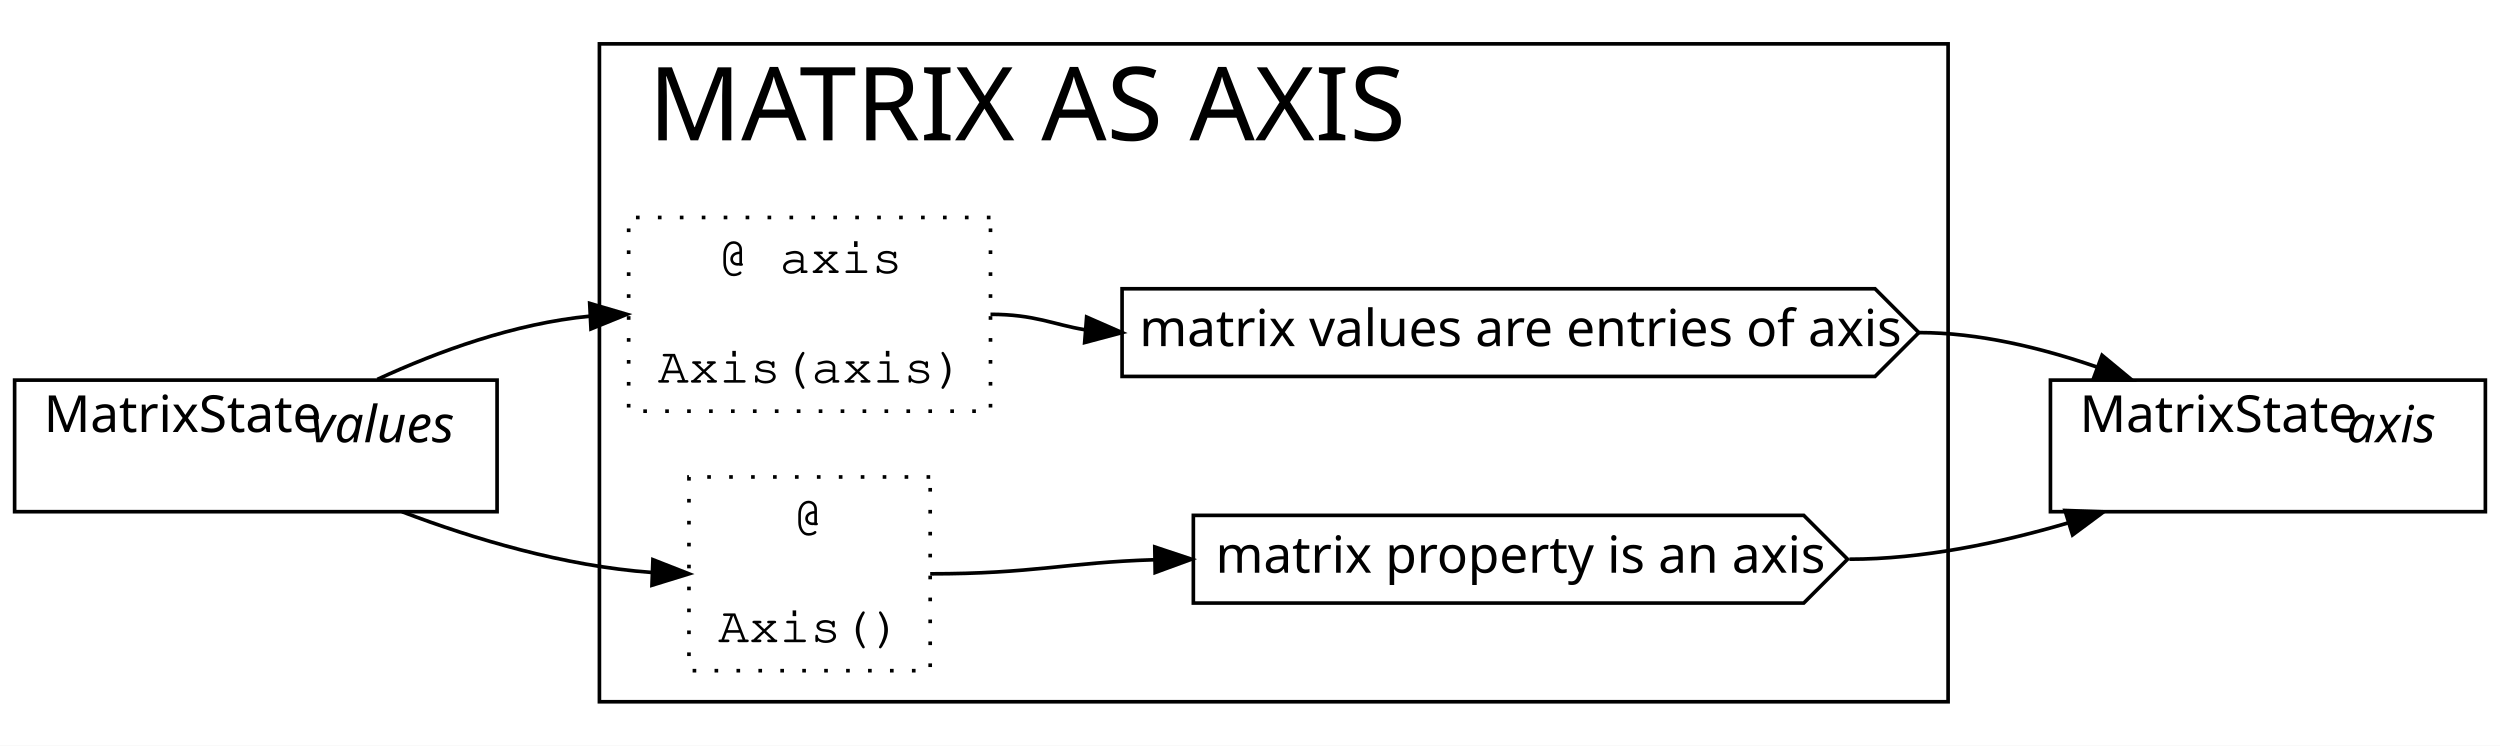
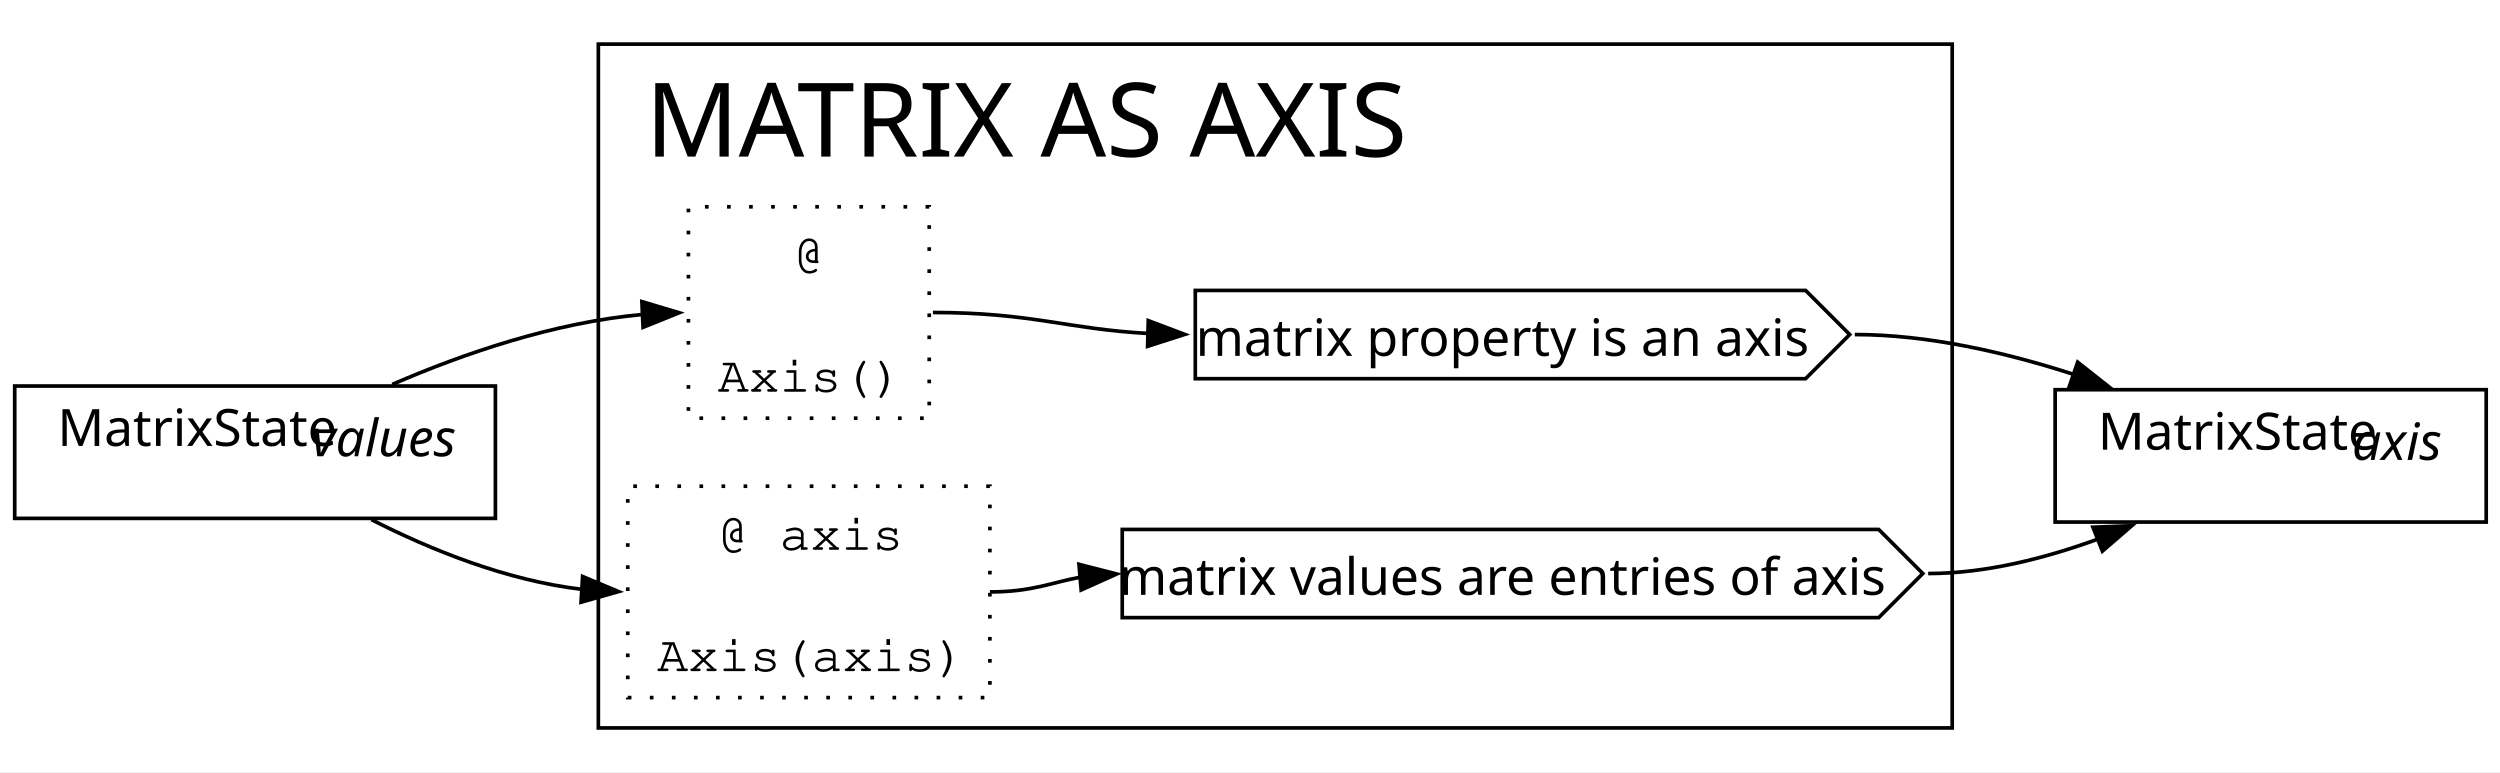
- <svg xmlns="http://www.w3.org/2000/svg" width="684pt" height="204pt" viewBox="0.00 0.00 684.00 204.00">
-   <g id="graph0" class="graph" transform="scale(1 1) rotate(0) translate(4 200)">
-     <polygon fill="#ffffff" stroke="transparent" points="-4,4 -4,-200 680,-200 680,4 -4,4" />
+ <svg xmlns="http://www.w3.org/2000/svg" width="680pt" height="210pt" viewBox="0.00 0.00 680.00 210.00">
+   <g id="graph0" class="graph" transform="scale(1 1) rotate(0) translate(4 206)">
+     <polygon fill="white" stroke="none" points="-4,4 -4,-206 676.25,-206 676.25,4 -4,4" />
    <g id="clust1" class="cluster">
-       <polygon fill="none" stroke="#000000" points="160,-8 160,-188 529,-188 529,-8 160,-8" />
-       <text text-anchor="middle" x="277" y="-161.6" font-family="Sans-Serif" font-size="28.00" fill="#000000">MATRIX AS AXIS</text>
+       <polygon fill="none" stroke="black" points="158.75,-8 158.75,-194 527,-194 527,-8 158.75,-8" />
+       <text xml:space="preserve" text-anchor="middle" x="275.12" y="-163.4" font-family="Sans-Serif" font-size="28.00">MATRIX AS AXIS</text>
    </g>
    <g id="node1" class="node">
-       <polygon fill="none" stroke="#000000" points="132,-96 0,-96 0,-60 132,-60 132,-96" />
-       <text text-anchor="start" x="8" y="-81.8" font-family="Sans-Serif" font-size="14.00" fill="#000000"> MatrixState</text>
-       <text text-anchor="start" x="81" y="-81.8" font-family="Sans-Serif" font-style="italic" baseline-shift="sub" font-size="14.00" fill="#000000">values</text>
-       <text text-anchor="start" x="116" y="-81.8" font-family="Sans-Serif" font-size="14.00" fill="#000000">  </text>
-       <text text-anchor="start" x="64" y="-67.8" font-family="Sans-Serif" font-size="14.00" fill="#000000"> </text>
+       <polygon fill="none" stroke="black" points="130.75,-101 0,-101 0,-65 130.75,-65 130.75,-101" />
+       <text xml:space="preserve" text-anchor="start" x="8" y="-84.7" font-family="Sans-Serif" font-size="14.00"> MatrixState</text>
+       <text xml:space="preserve" text-anchor="start" x="80.75" y="-84.7" font-family="Sans-Serif" font-style="italic" baseline-shift="sub" font-size="14.00">values</text>
+       <text xml:space="preserve" text-anchor="start" x="115.25" y="-84.7" font-family="Sans-Serif" font-size="14.00">  </text>
+       <text xml:space="preserve" text-anchor="start" x="63.5" y="-70.7" font-family="Sans-Serif" font-size="14.00"> </text>
    </g>
    <g id="node3" class="node">
-       <polygon fill="none" stroke="#000000" stroke-dasharray="1,5" points="267,-140.5 168,-140.5 168,-87.5 267,-87.5 267,-140.5" />
-       <text text-anchor="start" x="192.5" y="-125.3" font-family="Courier,monospace" font-size="14.00" fill="#000000">@ axis</text>
-       <text text-anchor="start" x="213" y="-110.3" font-family="Courier,monospace" font-size="14.00" fill="#000000"> </text>
-       <text text-anchor="start" x="176" y="-95.3" font-family="Courier,monospace" font-size="14.00" fill="#000000">Axis(axis)</text>
+       <polygon fill="none" stroke="black" stroke-dasharray="1,5" points="265.25,-73.75 166.75,-73.75 166.75,-16.25 265.25,-16.25 265.25,-73.75" />
+       <text xml:space="preserve" text-anchor="start" x="191.25" y="-56.45" font-family="Courier,monospace" font-size="14.00">@ axis</text>
+       <text xml:space="preserve" text-anchor="start" x="211.88" y="-39.95" font-family="Courier,monospace" font-size="14.00"> </text>
+       <text xml:space="preserve" text-anchor="start" x="174.75" y="-23.45" font-family="Courier,monospace" font-size="14.00">Axis(axis)</text>
    </g>
    <g id="edge3" class="edge">
-       <path fill="none" stroke="#000000" d="M99.256,-96.211C115.871,-103.884 136.792,-111.507 157.418,-113.499" />
-       <polygon fill="#000000" stroke="#000000" points="157.339,-116.999 167.5,-114 157.686,-110.008 157.339,-116.999" />
+       <path fill="none" stroke="black" d="M97.01,-64.67C113.12,-56.47 133.75,-48.1 154.34,-45.69" />
+       <polygon fill="black" stroke="black" points="154.47,-49.19 164.24,-45.09 154.05,-42.2 154.47,-49.19" />
    </g>
    <g id="node5" class="node">
-       <polygon fill="none" stroke="#000000" stroke-dasharray="1,5" points="250.5,-69.5 184.5,-69.5 184.5,-16.5 250.5,-16.5 250.5,-69.5" />
-       <text text-anchor="start" x="213" y="-54.3" font-family="Courier,monospace" font-size="14.00" fill="#000000">@</text>
-       <text text-anchor="start" x="213" y="-39.3" font-family="Courier,monospace" font-size="14.00" fill="#000000"> </text>
-       <text text-anchor="start" x="192.5" y="-24.3" font-family="Courier,monospace" font-size="14.00" fill="#000000">Axis()</text>
+       <polygon fill="none" stroke="black" stroke-dasharray="1,5" points="248.75,-149.75 183.25,-149.75 183.25,-92.25 248.75,-92.25 248.75,-149.75" />
+       <text xml:space="preserve" text-anchor="start" x="211.88" y="-132.45" font-family="Courier,monospace" font-size="14.00">@</text>
+       <text xml:space="preserve" text-anchor="start" x="211.88" y="-115.95" font-family="Courier,monospace" font-size="14.00"> </text>
+       <text xml:space="preserve" text-anchor="start" x="191.25" y="-99.45" font-family="Courier,monospace" font-size="14.00">Axis()</text>
    </g>
    <g id="edge4" class="edge">
-       <path fill="none" stroke="#000000" d="M105.998,-59.987C125.751,-52.483 150.428,-45.105 174.323,-43.378" />
-       <polygon fill="#000000" stroke="#000000" points="174.637,-46.869 184.5,-43 174.377,-39.874 174.637,-46.869" />
+       <path fill="none" stroke="black" d="M102.7,-101.44C121.99,-109.8 146.67,-118.3 170.83,-120.47" />
+       <polygon fill="black" stroke="black" points="170.59,-123.96 180.74,-120.93 170.91,-116.97 170.59,-123.96" />
    </g>
    <g id="node2" class="node">
-       <polygon fill="none" stroke="#000000" points="676,-96 557,-96 557,-60 676,-60 676,-96" />
-       <text text-anchor="start" x="565" y="-81.8" font-family="Sans-Serif" font-size="14.00" fill="#000000"> MatrixState</text>
-       <text text-anchor="start" x="638" y="-81.8" font-family="Sans-Serif" font-style="italic" baseline-shift="sub" font-size="14.00" fill="#000000">axis</text>
-       <text text-anchor="start" x="660" y="-81.8" font-family="Sans-Serif" font-size="14.00" fill="#000000">  </text>
-       <text text-anchor="start" x="614.5" y="-67.8" font-family="Sans-Serif" font-size="14.00" fill="#000000"> </text>
+       <polygon fill="none" stroke="black" points="672.25,-100 555,-100 555,-64 672.25,-64 672.25,-100" />
+       <text xml:space="preserve" text-anchor="start" x="563" y="-83.7" font-family="Sans-Serif" font-size="14.00"> MatrixState</text>
+       <text xml:space="preserve" text-anchor="start" x="635.75" y="-83.7" font-family="Sans-Serif" font-style="italic" baseline-shift="sub" font-size="14.00">axis</text>
+       <text xml:space="preserve" text-anchor="start" x="656.75" y="-83.7" font-family="Sans-Serif" font-size="14.00">  </text>
+       <text xml:space="preserve" text-anchor="start" x="611.75" y="-69.7" font-family="Sans-Serif" font-size="14.00"> </text>
    </g>
    <g id="node4" class="node">
-       <polygon fill="none" stroke="#000000" points="509,-121 303,-121 303,-97 509,-97 521,-109 509,-121" />
-       <text text-anchor="middle" x="412" y="-105.3" font-family="Sans-Serif" font-size="14.00" fill="#000000">matrix values are entries of axis   </text>
+       <polygon fill="none" stroke="black" points="507,-62 301.25,-62 301.25,-38 507,-38 519,-50 507,-62" />
+       <text xml:space="preserve" text-anchor="middle" x="410.12" y="-44.2" font-family="Sans-Serif" font-size="14.00">matrix values are entries of axis   </text>
    </g>
    <g id="edge1" class="edge">
-       <path fill="none" stroke="#000000" d="M267,-114C279.115,-114 284.221,-111.188 292.832,-109.781" />
-       <polygon fill="#000000" stroke="#000000" points="293.298,-113.256 303,-109 292.761,-106.276 293.298,-113.256" />
+       <path fill="none" stroke="black" d="M265.25,-45C276.86,-45 282.03,-47.58 290.02,-49.04" />
+       <polygon fill="black" stroke="black" points="289.48,-52.5 299.74,-49.87 290.08,-45.53 289.48,-52.5" />
    </g>
    <g id="edge5" class="edge">
-       <path fill="none" stroke="#000000" d="M521,-109C537.301,-109 554.437,-104.863 569.621,-99.612" />
-       <polygon fill="#000000" stroke="#000000" points="571.127,-102.787 579.29,-96.033 568.697,-96.222 571.127,-102.787" />
+       <path fill="none" stroke="black" d="M520.46,-50C535.98,-50 552.2,-54.1 566.63,-59.37" />
+       <polygon fill="black" stroke="black" points="565.28,-62.6 575.86,-63.01 567.85,-56.09 565.28,-62.6" />
    </g>
    <g id="node6" class="node">
-       <polygon fill="none" stroke="#000000" points="489.5,-59 322.5,-59 322.5,-35 489.5,-35 501.5,-47 489.5,-59" />
-       <text text-anchor="middle" x="412" y="-43.3" font-family="Sans-Serif" font-size="14.00" fill="#000000">matrix property is an axis   </text>
+       <polygon fill="none" stroke="black" points="487.12,-127 321.12,-127 321.12,-103 487.12,-103 499.12,-115 487.12,-127" />
+       <text xml:space="preserve" text-anchor="middle" x="410.12" y="-109.2" font-family="Sans-Serif" font-size="14.00">matrix property is an axis   </text>
    </g>
    <g id="edge2" class="edge">
-       <path fill="none" stroke="#000000" d="M250.5,-43C278.598,-43 288.005,-46.117 311.721,-46.848" />
-       <polygon fill="#000000" stroke="#000000" points="311.949,-50.352 322,-47 312.053,-43.352 311.949,-50.352" />
+       <path fill="none" stroke="black" d="M249.75,-121C276.83,-121 286.1,-116.49 308.45,-115.29" />
+       <polygon fill="black" stroke="black" points="308.33,-118.79 318.24,-115.04 308.15,-111.8 308.33,-118.79" />
    </g>
    <g id="edge6" class="edge">
-       <path fill="none" stroke="#000000" d="M502,-47C521.901,-47 543.092,-51.417 561.764,-56.916" />
-       <polygon fill="#000000" stroke="#000000" points="560.977,-60.337 571.565,-59.967 563.057,-53.653 560.977,-60.337" />
+       <path fill="none" stroke="black" d="M500.5,-115C520.42,-115 541.55,-110.15 560.04,-104.16" />
+       <polygon fill="black" stroke="black" points="561.13,-107.49 569.45,-100.92 558.85,-100.87 561.13,-107.49" />
    </g>
  </g>
</svg>
